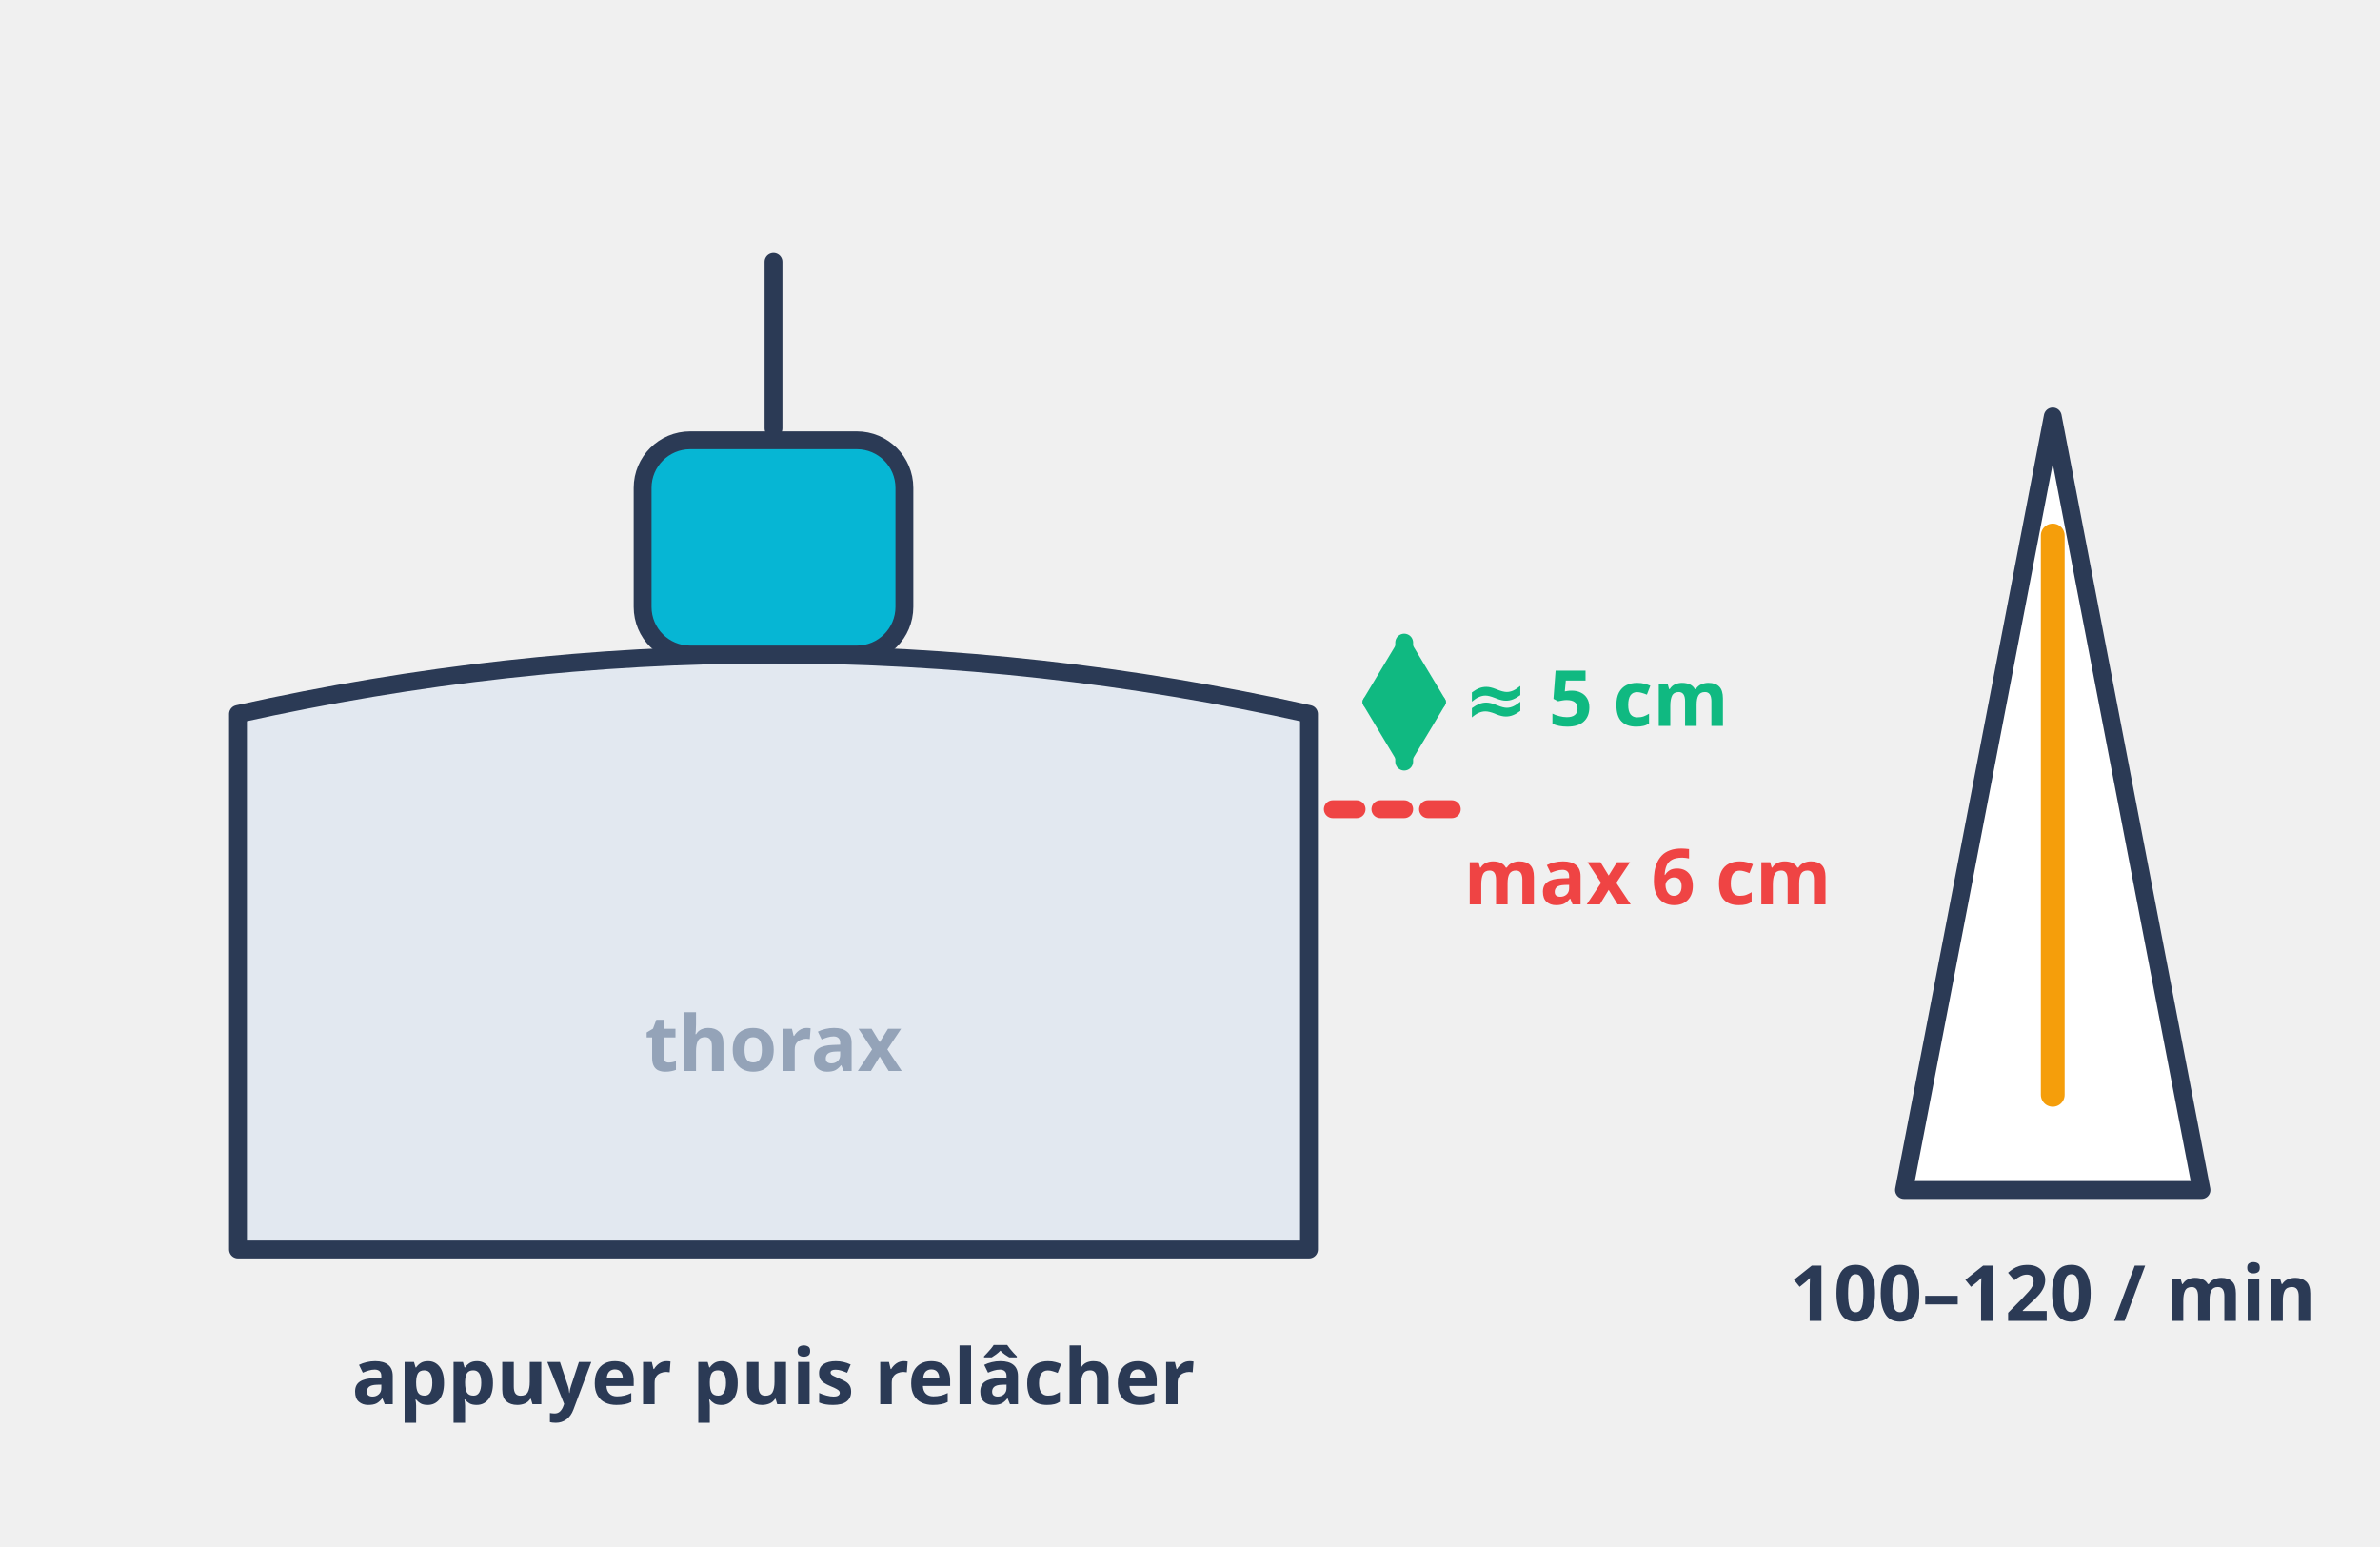
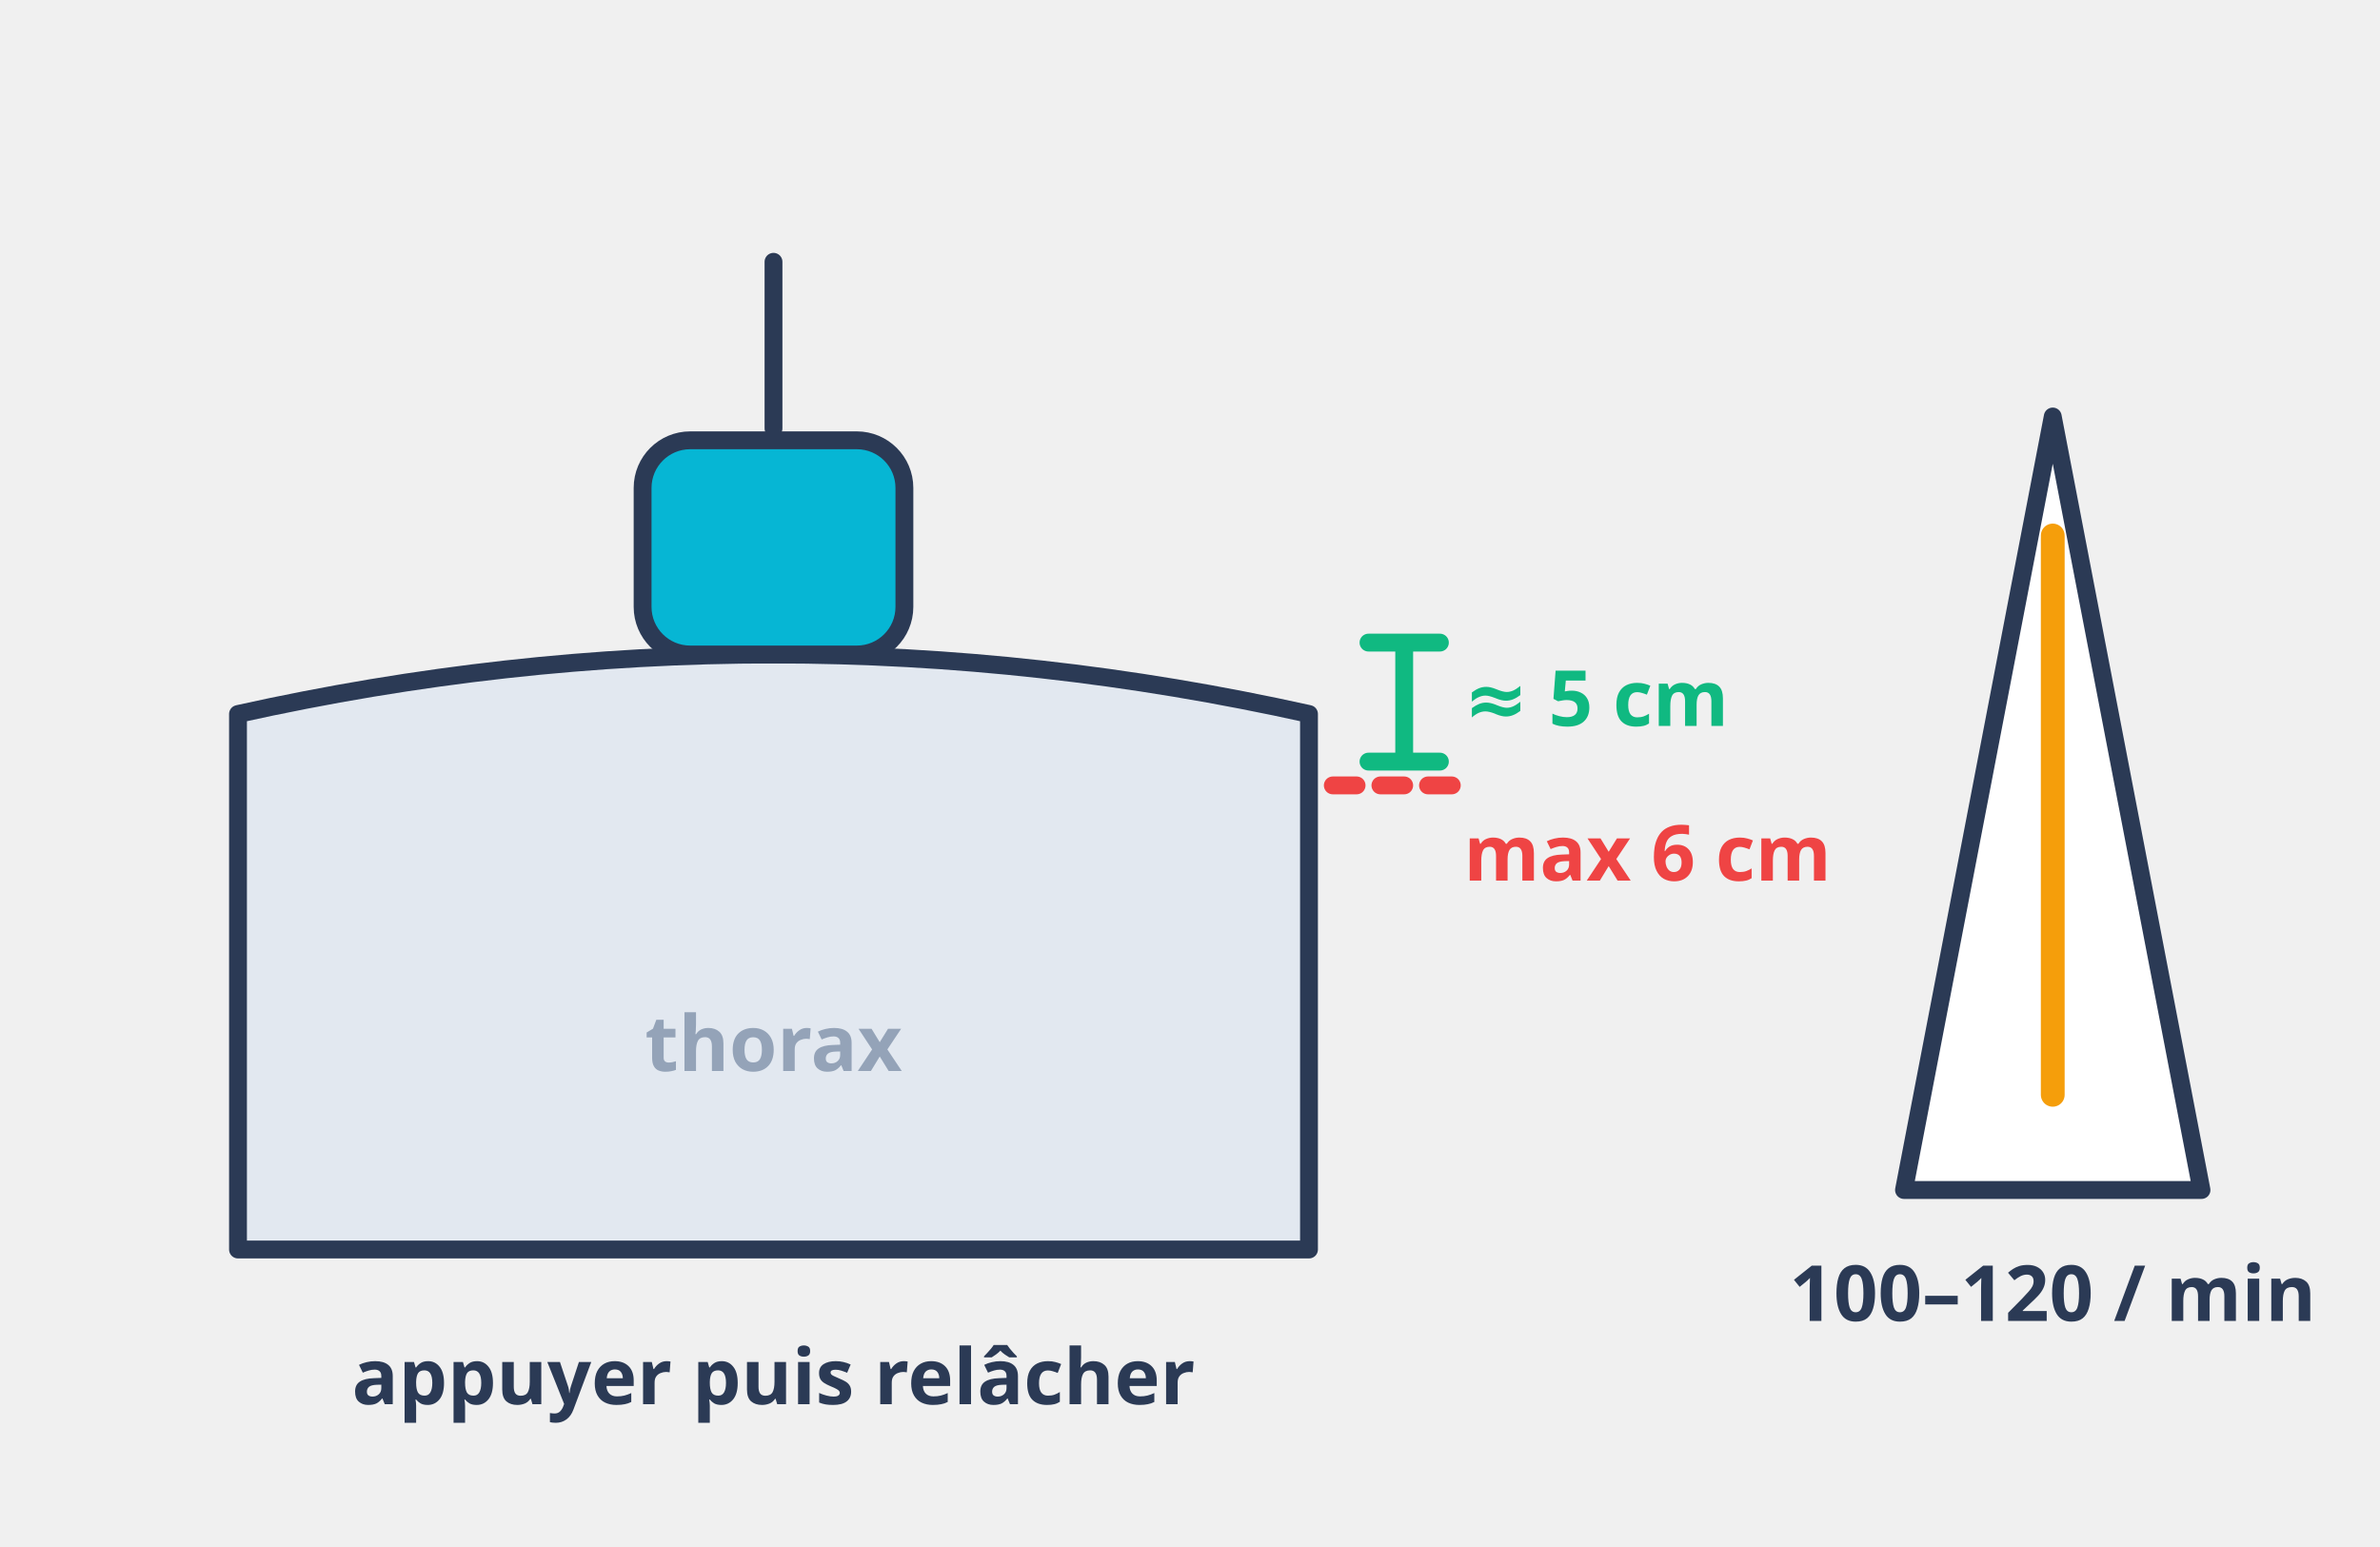
<svg xmlns="http://www.w3.org/2000/svg" viewBox="0 0 400 260" role="img">
  <style>.h{animation:pr .55s ease-in-out infinite}@keyframes pr{0%,100%{transform:translateY(0)}45%{transform:translateY(20px)}}.m{transform-origin:345px 184px;animation:mt 1.1s ease-in-out infinite}@keyframes mt{0%,100%{transform:rotate(-20deg)}50%{transform:rotate(20deg)}}@media (prefers-reduced-motion: reduce){*{animation:none!important}}</style>
  <g font-family="system-ui, sans-serif" font-weight="600" text-anchor="middle" stroke-linecap="round" stroke-linejoin="round">
    <path d="M40 120Q130 100 220 120V210H40Z" stroke="#2B3A55" stroke-width="3" fill="#E2E8F0" />
    <text x="130" y="180" font-size="13" fill="#94A3B8">thorax</text>
    <g class="h">
      <rect x="108" y="74" width="44" height="36" rx="8" fill="#06B6D4" stroke="#2B3A55" stroke-width="3" />
      <path d="M130 44V72" stroke="#2B3A55" stroke-width="3" fill="none" />
    </g>
-     <g>
-       <line x1="236" y1="108" x2="236.0" y2="120.0" stroke="#10B981" stroke-width="3" />
-       <polygon points="236,128 230.0,118.0 242.0,118.0" fill="#10B981" stroke="#10B981" stroke-width="2" />
-     </g>
-     <g>
-       <line x1="236" y1="128" x2="236.0" y2="116.0" stroke="#10B981" stroke-width="3" />
-       <polygon points="236,108 242.0,118.0 230.0,118.0" fill="#10B981" stroke="#10B981" stroke-width="2" />
-     </g>
+     <path d="M236 108V128M230 108H242M230 128H242" stroke="#10B981" stroke-width="3" fill="none" />
    <text x="246" y="122" font-size="13" fill="#10B981" text-anchor="start">≈ 5 cm</text>
-     <path d="M224 136H244" stroke="#EF4444" stroke-width="3" fill="none" stroke-dasharray="4 4" />
-     <text x="246" y="152" font-size="13" fill="#EF4444" text-anchor="start">max 6 cm</text>
+     <path d="M224 132H244" stroke="#EF4444" stroke-width="3" fill="none" stroke-dasharray="4 4" />
+     <text x="246" y="148" font-size="13" fill="#EF4444" text-anchor="start">max 6 cm</text>
    <text x="130" y="236" font-size="13" fill="#2B3A55">appuyer puis relâcher</text>
    <path d="M320 200L345 70L370 200Z" stroke="#2B3A55" stroke-width="3" fill="#FFFFFF" />
    <path d="M345 184V90" stroke="#F59E0B" stroke-width="4" fill="none" class="m" />
    <text x="345" y="222" font-size="13" fill="#2B3A55">100–120 / min</text>
  </g>
</svg>
